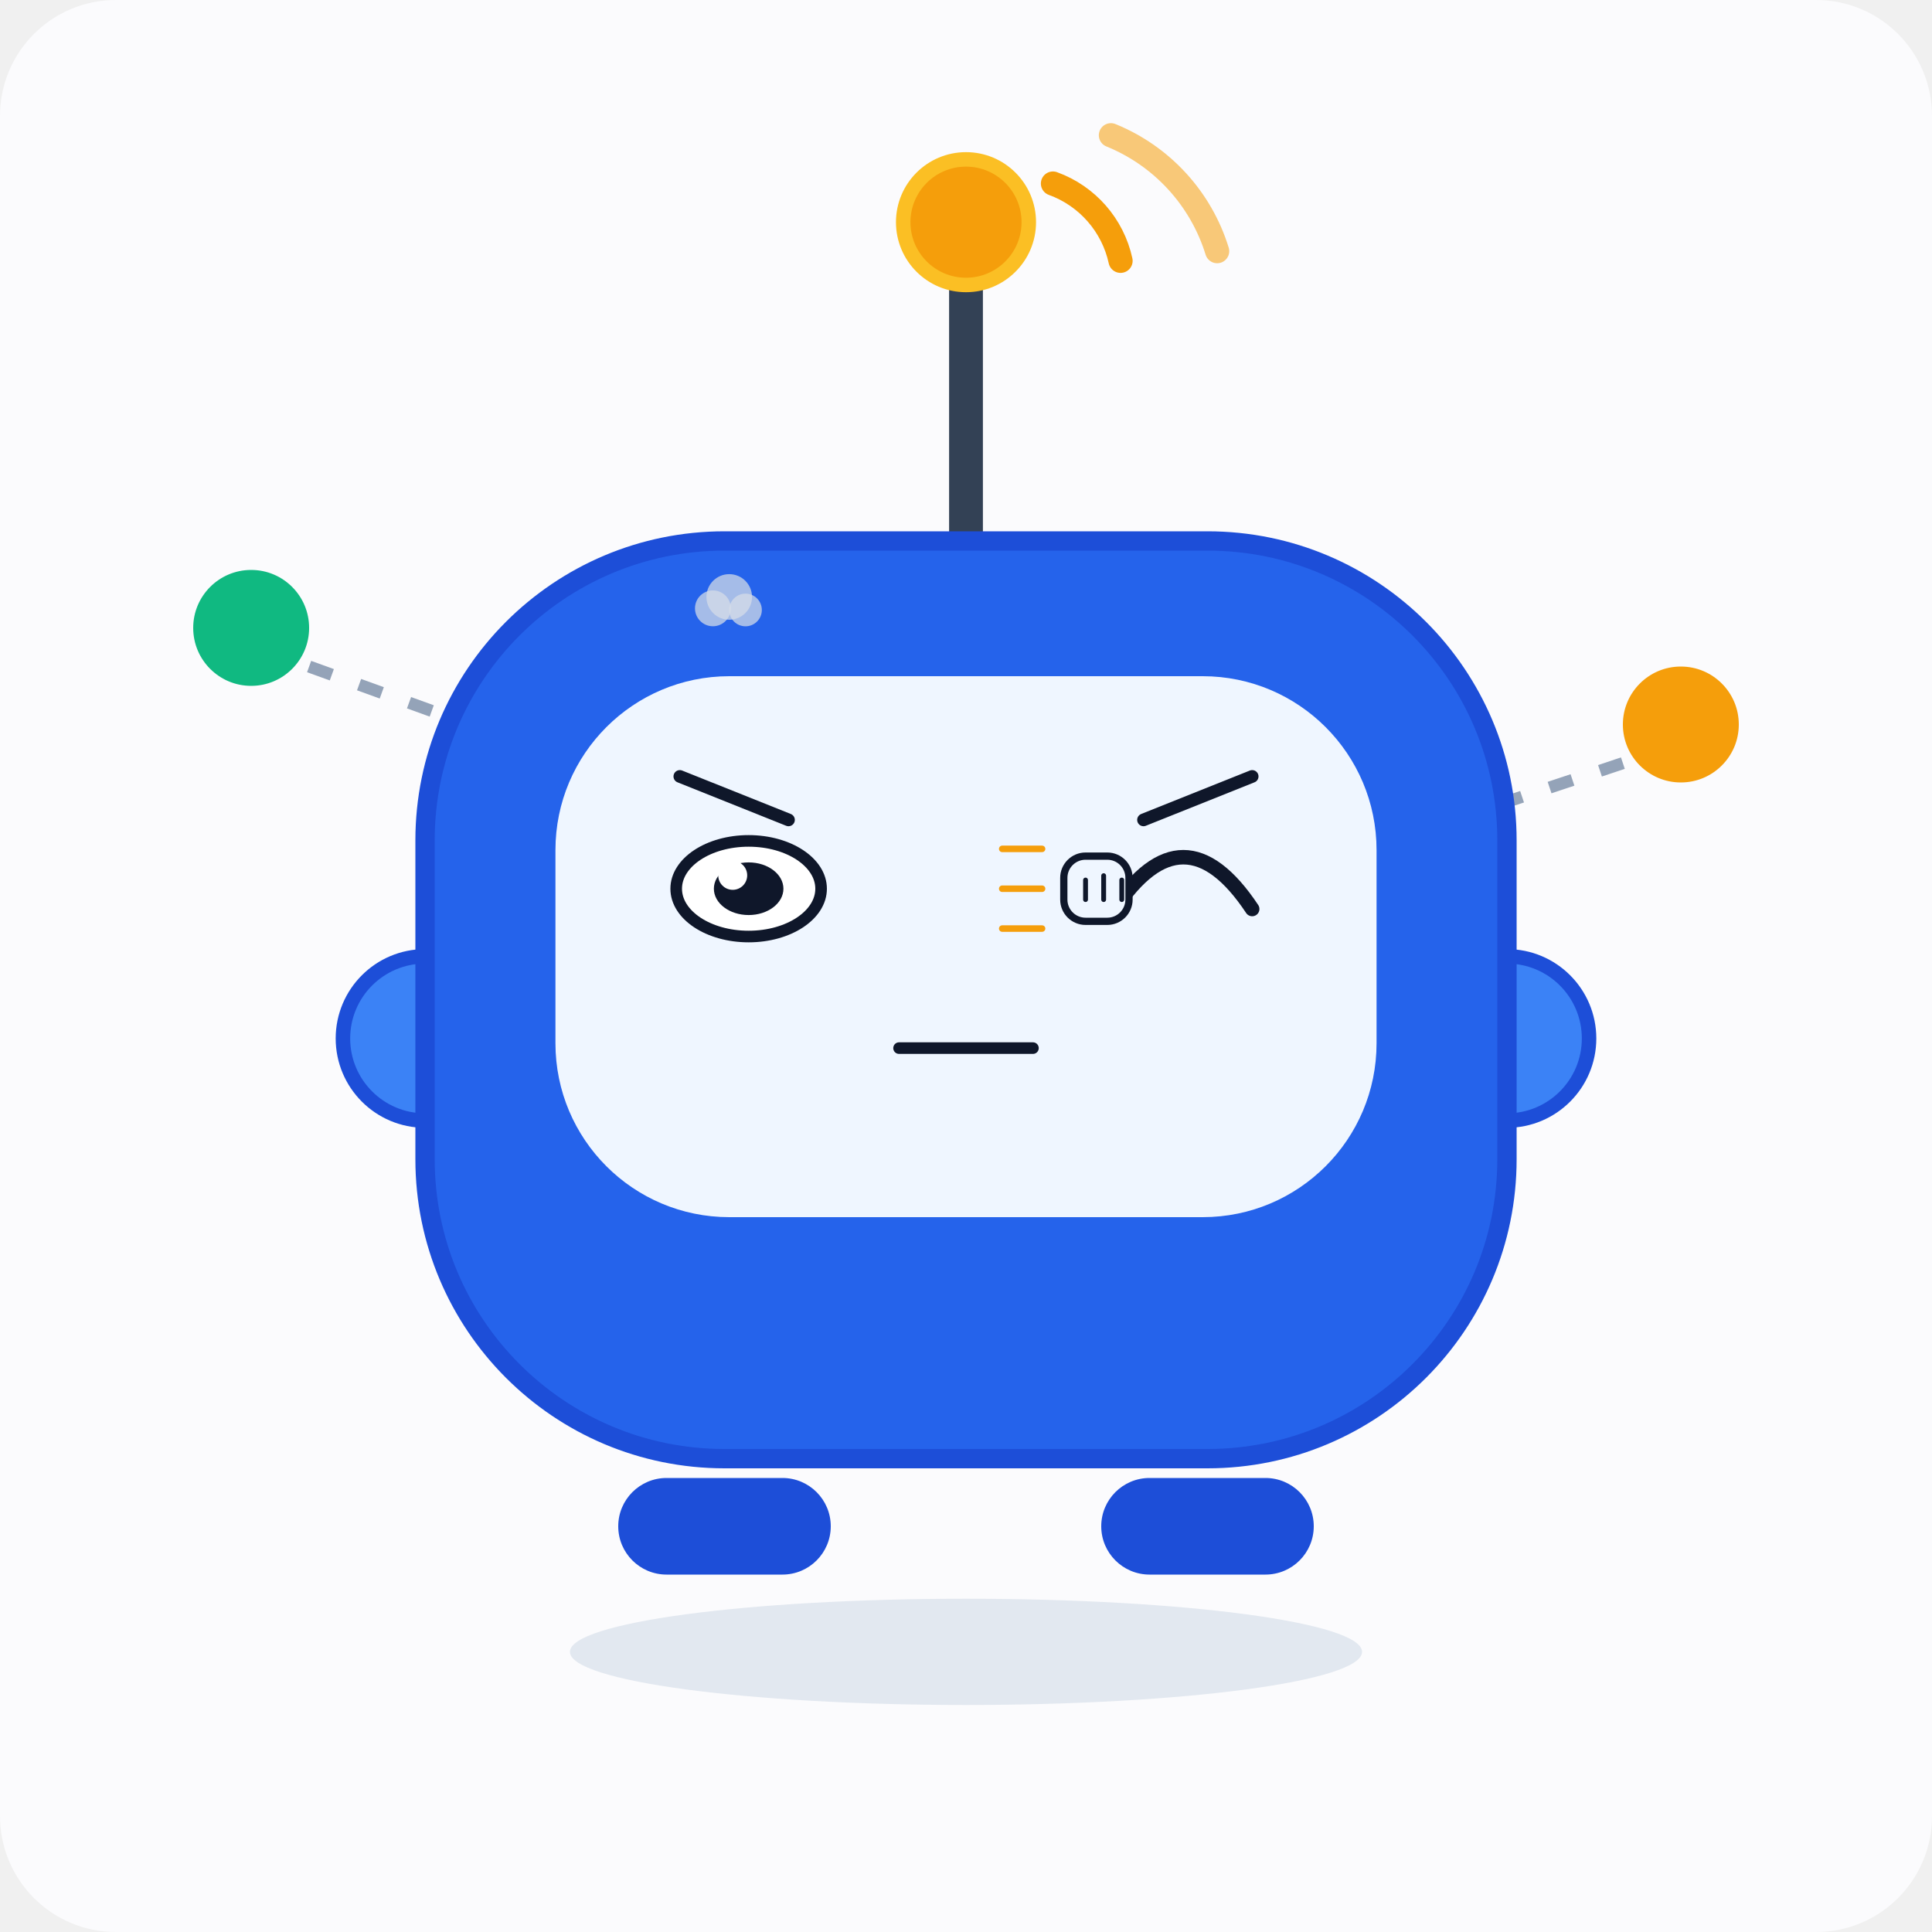
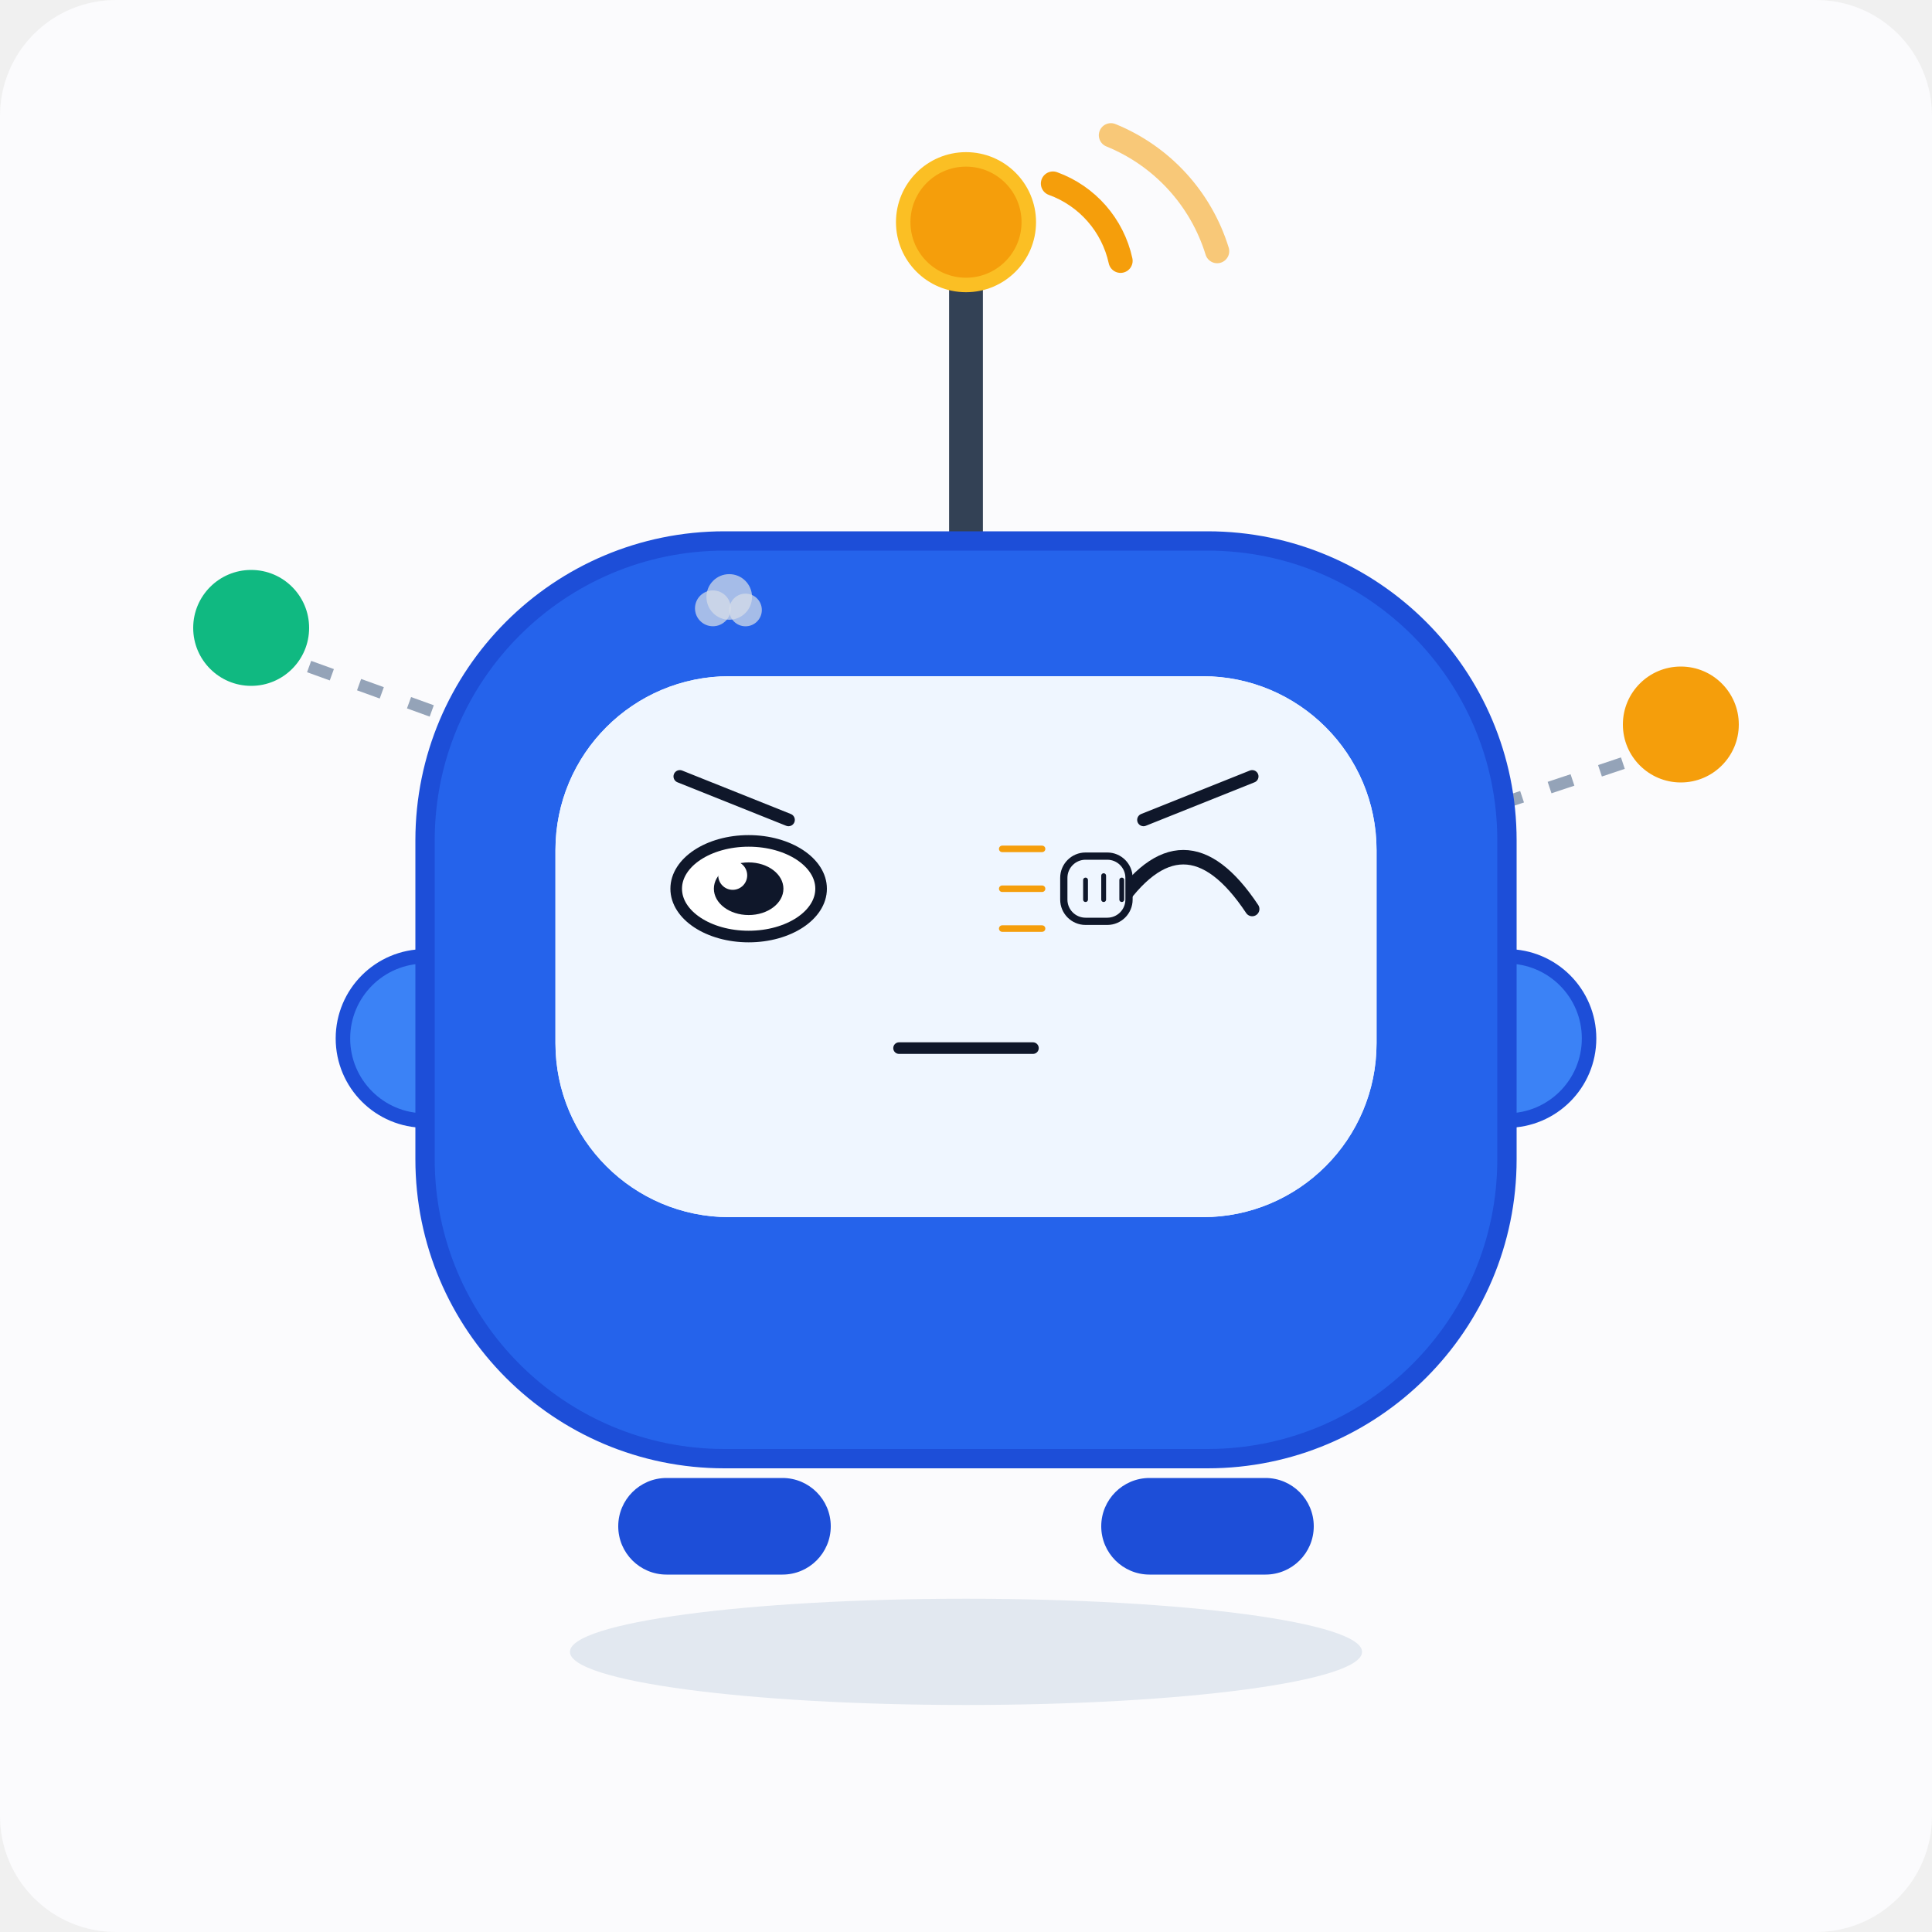
<svg xmlns="http://www.w3.org/2000/svg" viewBox="0 0 400 400" width="400" height="400" role="img" aria-label="IoT Bot · 敲打 Knocking">
  <style>
.ex-motion { animation: ex-tap 0.55s ease-in-out infinite; transform-box: fill-box; transform-origin: 50% 50%; }
.ex-anim-tear { animation: ex-tear 1.8s ease-in infinite; transform-box: fill-box; transform-origin: center; }
.ex-anim-sweat { animation: ex-tear 1.5s ease-in infinite; transform-box: fill-box; transform-origin: center; }
.ex-anim-heart { animation: ex-heart 2.2s ease-out infinite; transform-box: fill-box; transform-origin: center; }
.ex-anim-spark { animation: ex-spark 1.9s ease-in-out infinite; transform-box: fill-box; transform-origin: center; }
.ex-anim-rain { animation: ex-rain 1.4s linear infinite; transform-box: fill-box; transform-origin: center; }
.ex-anim-confetti { animation: ex-confetti 2.4s linear infinite; transform-box: fill-box; transform-origin: center; }
.ex-anim-pulse { animation: ex-pulse 1.6s ease-in-out infinite; transform-box: fill-box; transform-origin: center; }
.ex-anim-knock { animation: ex-knock 0.55s ease-in-out infinite; transform-box: fill-box; transform-origin: center; }
.ex-anim-knockline { animation: ex-knockline 0.55s ease-out infinite; transform-box: fill-box; transform-origin: center; }
.ex-anim-palm { animation: ex-palm 0.9s ease-in-out infinite; transform-box: fill-box; transform-origin: center; }
.ex-anim-steam { animation: ex-steam 1.8s ease-out infinite; transform-box: fill-box; transform-origin: center; }
.ex-anim-shock { animation: ex-shock 0.5s ease-in-out infinite; transform-box: fill-box; transform-origin: center; }
.ex-anim-please { animation: ex-please 1.4s ease-in-out infinite; transform-box: fill-box; transform-origin: center; }
.ex-anim-drift { animation: ex-drift 4.5s ease-in-out infinite; transform-box: fill-box; transform-origin: center; }
@keyframes ex-tap { 0%,100% { transform: translateY(0); } 25% { transform: translateY(2.64px); } 32% { transform: translateY(0); } }
@keyframes ex-tear { 0% { transform: translateY(0); opacity: 0; } 18% { opacity: 1; } 100% { transform: translateY(16.5px); opacity: 0; } }
@keyframes ex-heart { 0% { transform: translateY(0) scale(.65); opacity: 0; } 20% { opacity: 1; } 100% { transform: translateY(-27px) scale(1.15); opacity: 0; } }
@keyframes ex-spark { 0%,100% { transform: scale(.6) rotate(0deg); opacity: .3; } 50% { transform: scale(1.15) rotate(25deg); opacity: 1; } }
@keyframes ex-rain { 0% { transform: translateY(0); opacity: 0; } 20% { opacity: 1; } 100% { transform: translateY(18px); opacity: 0; } }
@keyframes ex-confetti { 0% { transform: translateY(-5.25px) rotate(0deg); opacity: 1; } 100% { transform: translateY(24px) rotate(200deg); opacity: 0; } }
@keyframes ex-pulse { 0%,100% { transform: scale(1); opacity: .35; } 50% { transform: scale(1.18); opacity: .7; } }
@keyframes ex-knock { 0%,100% { transform: translateX(6.75px); } 35% { transform: translateX(0); } }
@keyframes ex-knockline { 0%,100% { transform: scaleX(.6); opacity: .35; } 35% { transform: scaleX(1); opacity: 1; } }
@keyframes ex-palm { 0%,100% { transform: translateY(0) rotate(0deg); } 50% { transform: translateY(-1.8px) rotate(-4deg); } }
@keyframes ex-steam { 0% { transform: translateY(0); opacity: .7; } 100% { transform: translateY(-13.5px); opacity: 0; } }
@keyframes ex-shock { 0%,100% { transform: scaleX(.7); opacity: .4; } 50% { transform: scaleX(1.25); opacity: 1; } }
@keyframes ex-please { 0%,100% { transform: translateY(0); } 50% { transform: translateY(-2.7px); } }
@keyframes ex-drift { 0%,100% { transform: translateY(0); } 50% { transform: translateY(-3px); } }
@media (prefers-reduced-motion: reduce) {
  .ex-motion, [class*="ex-anim-"] { animation: none !important; }
}
</style>
  <g class="ex-motion ex-knocking">
    <g class="ex-base">
      <rect width="400" height="400" fill="#fbfbfd" rx="24" />
      <circle cx="52" cy="130" r="14" fill="#10b981" stroke="#fbfbfd" stroke-width="4" />
      <circle cx="348" cy="150" r="14" fill="#f59e0b" stroke="#fbfbfd" stroke-width="4" />
      <line x1="64" y1="138" x2="180" y2="180" stroke="#94a3b8" stroke-width="2.5" stroke-dasharray="5 6" />
      <line x1="336" y1="158" x2="222" y2="196" stroke="#94a3b8" stroke-width="2.5" stroke-dasharray="5 6" />
      <line x1="200" y1="112" x2="200" y2="58" stroke="#334155" stroke-width="7" stroke-linecap="round" />
      <circle cx="200" cy="46" r="13" fill="#f59e0b" stroke="#fbbf24" stroke-width="3" />
      <path d="M 218 38 A 22 22 0 0 1 232 54" fill="none" stroke="#f59e0b" stroke-width="5" stroke-linecap="round" />
      <path d="M 230 28 A 38 38 0 0 1 252 52" fill="none" stroke="#f59e0b" stroke-width="5" stroke-linecap="round" opacity="0.55" />
      <circle cx="88" cy="215" r="17" fill="#3b82f6" stroke="#1d4ed8" stroke-width="3" />
      <circle cx="312" cy="215" r="17" fill="#3b82f6" stroke="#1d4ed8" stroke-width="3" />
      <rect x="88" y="112" width="224" height="190" rx="62" fill="#2563eb" stroke="#1d4ed8" stroke-width="4" />
      <rect x="115" y="140" width="170" height="112" rx="36" fill="#eff6ff" />
+       <circle cx="155" cy="184" r="15" fill="#0f172a" />
+       <circle cx="245" cy="184" r="15" fill="#0f172a" />
+       <circle cx="160" cy="178" r="5" fill="#ffffff" />
+       <circle cx="250" cy="178" r="5" fill="#ffffff" />
+       <path d="M 172 206 Q 200 234 228 206" fill="none" stroke="#0f172a" stroke-width="6" stroke-linecap="round" />
+       <circle cx="200" cy="230" r="4" fill="#10b981" />
+       <circle cx="188" cy="230" r="4" fill="#f59e0b" />
+       <circle cx="212" cy="230" r="4" fill="#f59e0b" />
      <rect x="128" y="306" width="44" height="20" rx="10" fill="#1d4ed8" />
      <rect x="228" y="306" width="44" height="20" rx="10" fill="#1d4ed8" />
      <ellipse cx="200" cy="342" rx="82" ry="11" fill="#e2e8f0" />
    </g>
    <g class="ex-face">
+       <rect x="115" y="140" width="170" height="112" rx="36" fill="#EFF6FF" />
      <path d="M 140.75,160.75 L 163.25,169.75" stroke="#0F172A" stroke-width="2.62" stroke-linecap="round" />
      <path d="M 259.25,160.75 L 236.75,169.75" stroke="#0F172A" stroke-width="2.62" stroke-linecap="round" />
      <ellipse cx="155" cy="184" rx="15" ry="9.9" fill="#FFFFFF" stroke="#0F172A" stroke-width="2.4" />
      <ellipse cx="155" cy="184" rx="7.2" ry="5.45" fill="#0F172A" />
      <circle cx="151.7" cy="181.23" r="3" fill="#FFFFFF" />
      <path d="M 230.75,188.2 Q 245,166.75 259.25,188.2" fill="none" stroke="#0F172A" stroke-width="3" stroke-linecap="round" />
      <path d="M 186.14,217 L 213.86,217" stroke="#0F172A" stroke-width="2.4" stroke-linecap="round" />
      <g transform="translate(228.5 184)">
        <g class="ex-anim-knock">
          <rect x="-8.25" y="-6.75" width="13.5" height="13.5" rx="4.5" fill="#EFF6FF" stroke="#0F172A" stroke-width="1.5" />
          <path d="M -3.75,-1.8 L -3.75,2.25 M 0,-2.7 L 0,2.25 M 3.75,-1.8 L 3.75,2.25" stroke="#0F172A" stroke-width="1" stroke-linecap="round" />
        </g>
      </g>
      <g transform="translate(215.75 175.75)">
        <path class="ex-anim-knockline" style="animation-delay:0.0s" d="M 0 0 L -8.25 0" stroke="#F59E0B" stroke-width="1.35" stroke-linecap="round" />
      </g>
      <g transform="translate(215.75 184)">
        <path class="ex-anim-knockline" style="animation-delay:0.12s" d="M 0 0 L -8.25 0" stroke="#F59E0B" stroke-width="1.35" stroke-linecap="round" />
      </g>
      <g transform="translate(215.75 192.25)">
        <path class="ex-anim-knockline" style="animation-delay:0.24s" d="M 0 0 L -8.25 0" stroke="#F59E0B" stroke-width="1.35" stroke-linecap="round" />
      </g>
      <g transform="translate(147.6 125.95)">
        <circle class="ex-anim-steam" style="animation-delay:0.0s" r="3.71" fill="#D7DEE8" opacity=".72" />
      </g>
      <g transform="translate(150.98 123.59)">
        <circle class="ex-anim-steam" style="animation-delay:0.28s" r="4.72" fill="#D7DEE8" opacity=".72" />
      </g>
      <g transform="translate(154.35 126.29)">
        <circle class="ex-anim-steam" style="animation-delay:0.56s" r="3.38" fill="#D7DEE8" opacity=".72" />
      </g>
    </g>
  </g>
</svg>
